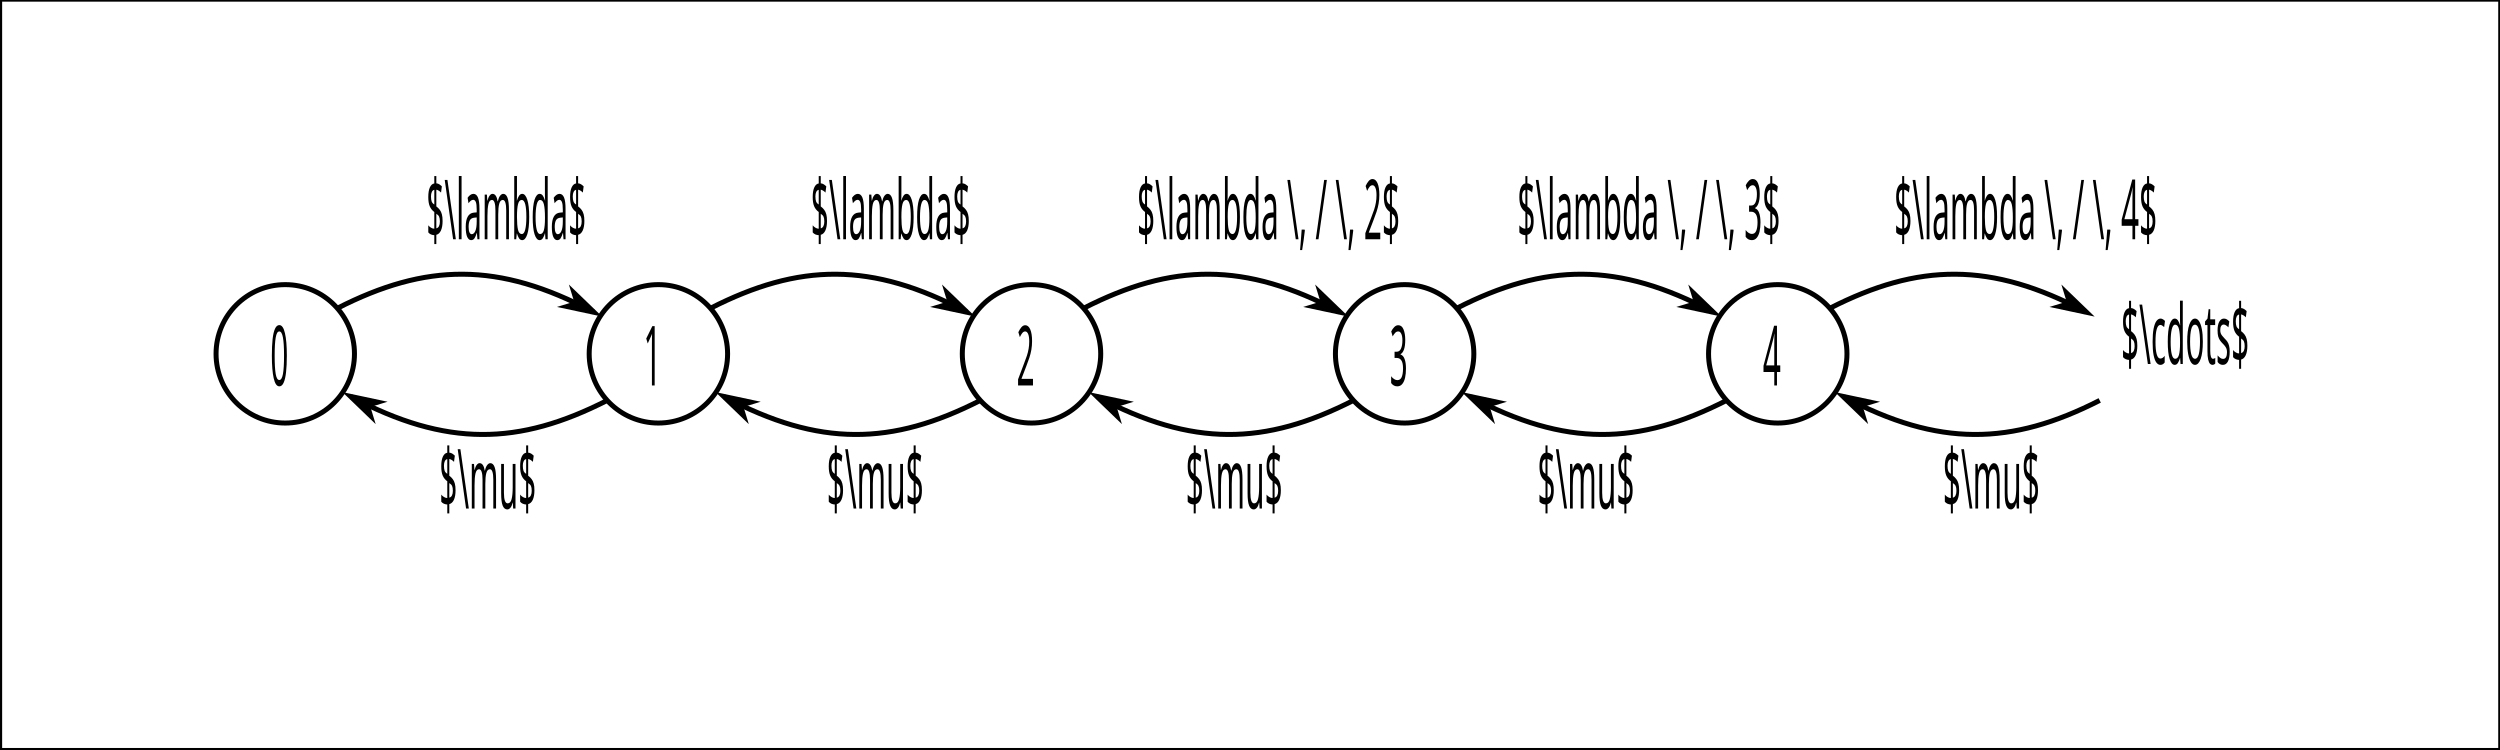
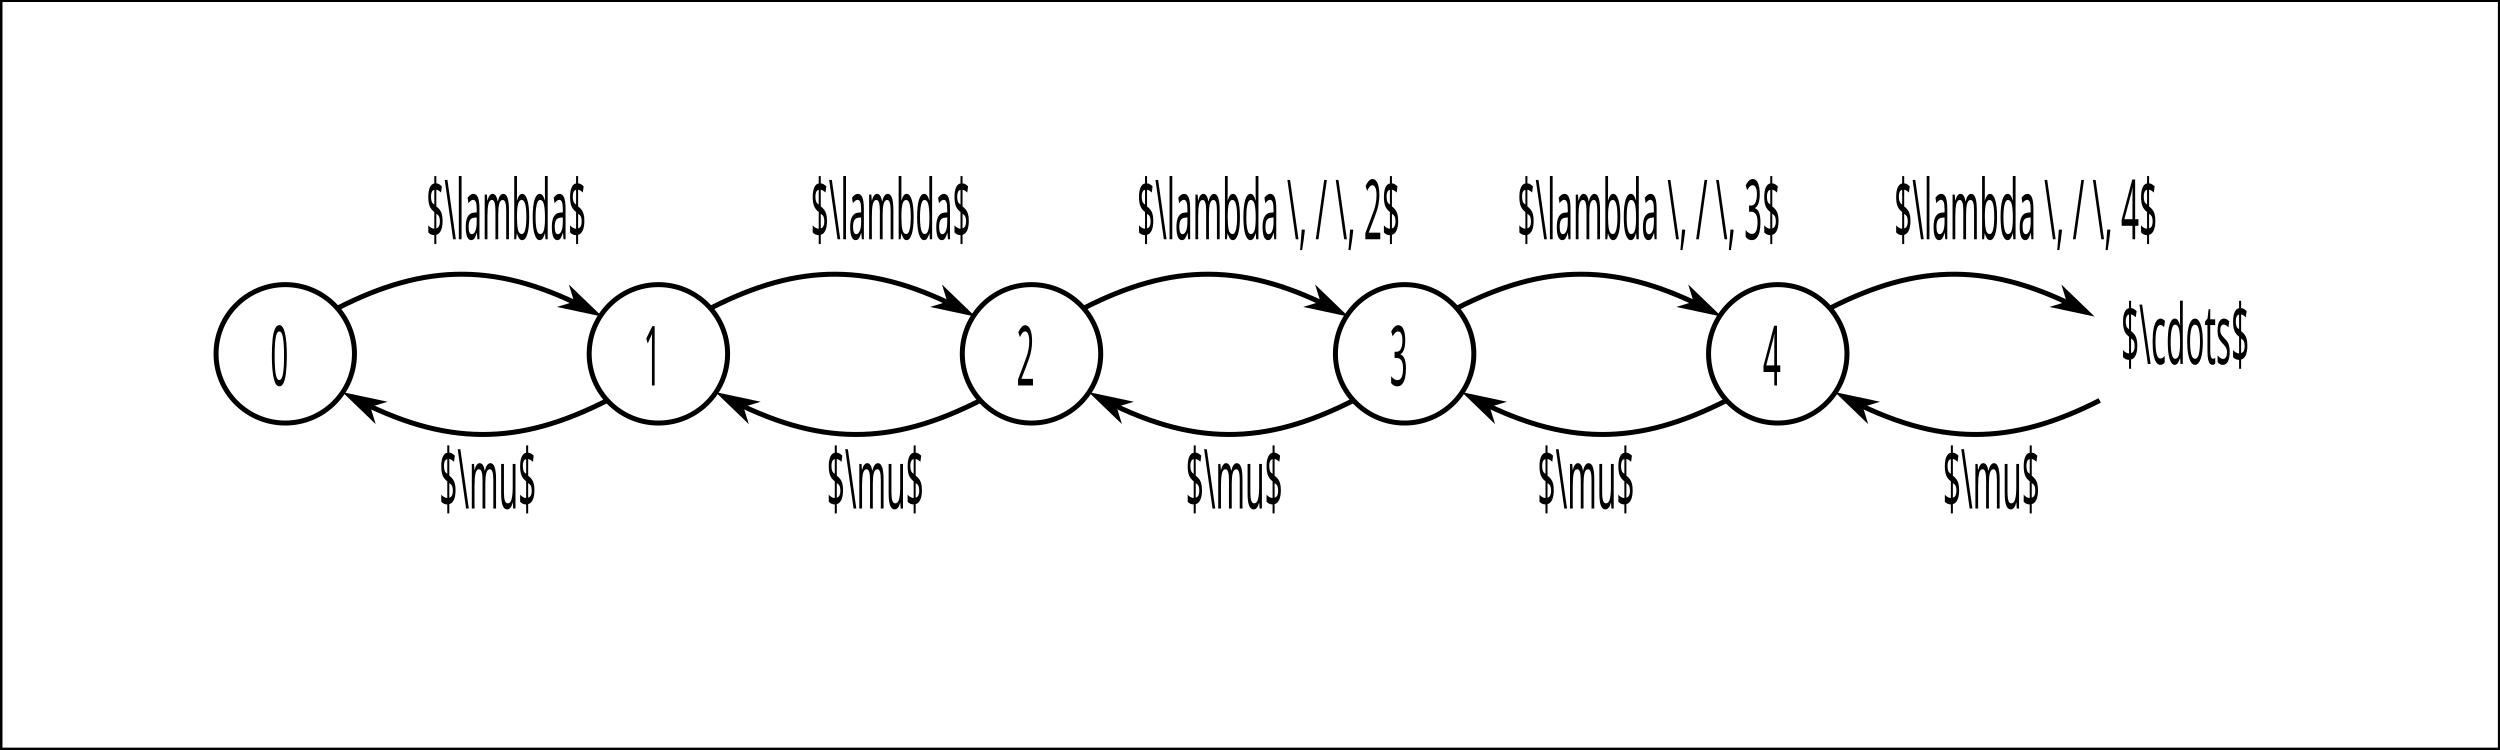
<svg xmlns="http://www.w3.org/2000/svg" width="500" height="150" viewBox="0 0 500 150" id="svg2" version="1.1">
  <defs id="defs4">
    <marker orient="auto" refY="0" refX="0" id="marker16080" style="overflow:visible">
      <path id="path16082" d="M 0,0 5,-5 -12.5,0 5,5 0,0 Z" style="fill:#000000;fill-opacity:1;fill-rule:evenodd;stroke:#000000;stroke-width:1pt;stroke-opacity:1" transform="matrix(-0.4,0,0,-0.4,-4,0)" />
    </marker>
    <marker style="overflow:visible" id="marker15424" refX="0" refY="0" orient="auto">
      <path transform="matrix(-0.4,0,0,-0.4,-4,0)" style="fill:#000000;fill-opacity:1;fill-rule:evenodd;stroke:#000000;stroke-width:1pt;stroke-opacity:1" d="M 0,0 5,-5 -12.5,0 5,5 0,0 Z" id="path15426" />
    </marker>
    <marker orient="auto" refY="0" refX="0" id="marker14822" style="overflow:visible">
      <path id="path14824" d="M 0,0 5,-5 -12.5,0 5,5 0,0 Z" style="fill:#000000;fill-opacity:1;fill-rule:evenodd;stroke:#000000;stroke-width:1pt;stroke-opacity:1" transform="matrix(-0.4,0,0,-0.4,-4,0)" />
    </marker>
    <marker style="overflow:visible" id="marker14322" refX="0" refY="0" orient="auto">
      <path transform="matrix(-0.4,0,0,-0.4,-4,0)" style="fill:#000000;fill-opacity:1;fill-rule:evenodd;stroke:#000000;stroke-width:1pt;stroke-opacity:1" d="M 0,0 5,-5 -12.5,0 5,5 0,0 Z" id="path14324" />
    </marker>
    <marker style="overflow:visible" id="marker13522" refX="0" refY="0" orient="auto">
      <path transform="matrix(-0.4,0,0,-0.4,-4,0)" style="fill:#000000;fill-opacity:1;fill-rule:evenodd;stroke:#000000;stroke-width:1pt;stroke-opacity:1" d="M 0,0 5,-5 -12.5,0 5,5 0,0 Z" id="path13524" />
    </marker>
    <marker orient="auto" refY="0" refX="0" id="marker6674" style="overflow:visible">
      <path id="path6676" d="M 0,0 5,-5 -12.5,0 5,5 0,0 Z" style="fill:#000000;fill-opacity:1;fill-rule:evenodd;stroke:#000000;stroke-width:1pt;stroke-opacity:1" transform="matrix(-0.4,0,0,-0.4,-4,0)" />
    </marker>
    <marker orient="auto" refY="0" refX="0" id="marker5603" style="overflow:visible">
      <path id="path5605" d="M 0,0 5,-5 -12.5,0 5,5 0,0 Z" style="fill:#000000;fill-opacity:1;fill-rule:evenodd;stroke:#000000;stroke-width:1pt;stroke-opacity:1" transform="matrix(-0.4,0,0,-0.4,-4,0)" />
    </marker>
    <marker orient="auto" refY="0" refX="0" id="marker4771" style="overflow:visible">
      <path id="path4773" d="M 0,0 5,-5 -12.5,0 5,5 0,0 Z" style="fill:#000000;fill-opacity:1;fill-rule:evenodd;stroke:#000000;stroke-width:1pt;stroke-opacity:1" transform="matrix(-0.4,0,0,-0.4,-4,0)" />
    </marker>
    <marker orient="auto" refY="0.0" refX="0.0" id="Arrow1Mend" style="overflow:visible;">
      <path id="path4474" d="M 0.0,0.0 L 5.0,-5.0 L -12.5,0.0 L 5.0,5.0 L 0.0,0.0 z " style="fill-rule:evenodd;stroke:#000000;stroke-width:1.0pt;" transform="scale(0.4) rotate(180) translate(10,0)" />
    </marker>
    <marker style="overflow:visible" id="marker4349" refX="0" refY="0" orient="auto">
      <path transform="matrix(-0.4,0,0,-0.4,-4,0)" style="fill:#000000;fill-opacity:1;fill-rule:evenodd;stroke:#000000;stroke-width:1pt;stroke-opacity:1" d="M 0,0 5,-5 -12.5,0 5,5 0,0 Z" id="path4351" />
    </marker>
    <marker style="overflow:visible" id="marker4297" refX="0" refY="0" orient="auto">
      <path transform="matrix(-0.4,0,0,-0.4,-4,0)" style="fill:#000000;fill-opacity:1;fill-rule:evenodd;stroke:#000000;stroke-width:1pt;stroke-opacity:1" d="M 0,0 5,-5 -12.5,0 5,5 0,0 Z" id="path4299" />
    </marker>
    <marker style="overflow:visible" id="marker4245" refX="0" refY="0" orient="auto">
      <path transform="matrix(-0.4,0,0,-0.4,-4,0)" style="fill:#000000;fill-opacity:1;fill-rule:evenodd;stroke:#000000;stroke-width:1pt;stroke-opacity:1" d="M 0,0 5,-5 -12.5,0 5,5 0,0 Z" id="path4247" />
    </marker>
    <marker style="overflow:visible" id="marker7039" refX="0" refY="0" orient="auto">
      <path transform="matrix(-0.4,0,0,-0.4,-4,0)" style="fill:#000000;fill-opacity:1;fill-rule:evenodd;stroke:#000000;stroke-width:1pt;stroke-opacity:1" d="M 0,0 5,-5 -12.5,0 5,5 0,0 Z" id="path7041" />
    </marker>
    <marker orient="auto" refY="0" refX="0" id="Arrow1Send" style="overflow:visible">
      <path id="path4180" d="M 0,0 5,-5 -12.5,0 5,5 0,0 Z" style="fill:#000000;fill-opacity:1;fill-rule:evenodd;stroke:#000000;stroke-width:1pt;stroke-opacity:1" transform="matrix(-0.2,0,0,-0.2,-1.2,0)" />
    </marker>
    <marker orient="auto" refY="0" refX="0" id="Arrow1Lend" style="overflow:visible">
      <path id="path4168" d="M 0,0 5,-5 -12.5,0 5,5 0,0 Z" style="fill:#000000;fill-opacity:1;fill-rule:evenodd;stroke:#000000;stroke-width:1pt;stroke-opacity:1" transform="matrix(-0.8,0,0,-0.8,-10,0)" />
    </marker>
  </defs>
  <g id="layer1" transform="translate(0,-902.3622)">
-     <rect style="fill:none;fill-opacity:1;stroke:#000000;stroke-width:0.866;stroke-miterlimit:4;stroke-dasharray:none;stroke-dashoffset:0;stroke-opacity:1" id="rect4520" width="500.082" height="150.129" x="-0.005" y="902.261" ry="0" />
+     <rect style="fill:none;fill-opacity:1;stroke:#000000;stroke-width:1;stroke-miterlimit:4;stroke-dasharray:none;stroke-dashoffset:0;stroke-opacity:1" id="rect4520" width="500.082" height="150.129" x="-0.005" y="902.261" ry="0" />
    <path style="fill:none;fill-rule:evenodd;stroke:#000000;stroke-width:1px;stroke-linecap:butt;stroke-linejoin:miter;stroke-opacity:1;marker-end:url(#marker5603)" d="m 67.469,964.015 c 17.692,-9.028 32.182,-9.38 51.22,0.74" id="path4862" />
    <g id="g6669" transform="translate(25.75889,-5.050763)">
      <circle r="13.841" cy="978.179" cx="31.293" id="path4157" style="fill:none;fill-opacity:1;stroke:#000000;stroke-width:1;stroke-miterlimit:4;stroke-dasharray:none;stroke-dashoffset:0;stroke-opacity:1" />
      <text transform="scale(0.6160376,1.623277)" id="text4513" y="606.495" x="45.949" style="font-style:normal;font-weight:normal;font-size:10.255px;line-height:125%;font-family:sans-serif;letter-spacing:0px;word-spacing:0px;fill:#000000;fill-opacity:1;stroke:none;stroke-width:1px;stroke-linecap:butt;stroke-linejoin:miter;stroke-opacity:1" xml:space="preserve">
        <tspan y="606.495" x="45.949" id="tspan4515">0</tspan>
      </text>
    </g>
    <text transform="scale(0.6160376,1.623277)" id="text7027" y="585.37" x="138.408" style="font-style:normal;font-weight:normal;font-size:10.255px;line-height:125%;font-family:sans-serif;letter-spacing:0px;word-spacing:0px;fill:#000000;fill-opacity:1;stroke:none;stroke-width:1px;stroke-linecap:butt;stroke-linejoin:miter;stroke-opacity:1" xml:space="preserve">
      <tspan y="585.37" x="138.408" id="tspan7029">$\lambda$</tspan>
    </text>
    <text xml:space="preserve" style="font-style:normal;font-weight:normal;font-size:10.255px;line-height:125%;font-family:sans-serif;letter-spacing:0px;word-spacing:0px;fill:#000000;fill-opacity:1;stroke:none;stroke-width:1px;stroke-linecap:butt;stroke-linejoin:miter;stroke-opacity:1" x="142.619" y="618.543" id="text3576" transform="scale(0.6160376,1.623277)">
      <tspan id="tspan3578" x="142.619" y="618.543">$\mu$</tspan>
    </text>
    <text transform="scale(0.6160376,1.623277)" id="text3630" y="600.738" x="688.614" style="font-style:normal;font-weight:normal;font-size:10.255px;line-height:125%;font-family:sans-serif;letter-spacing:0px;word-spacing:0px;fill:#000000;fill-opacity:1;stroke:none;stroke-width:1px;stroke-linecap:butt;stroke-linejoin:miter;stroke-opacity:1" xml:space="preserve">
      <tspan y="600.738" x="688.614" id="tspan3632">$\cdots$</tspan>
    </text>
    <g id="g6816" transform="translate(100.3839,-5.050763)">
      <circle style="fill:none;fill-opacity:1;stroke:#000000;stroke-width:1;stroke-miterlimit:4;stroke-dasharray:none;stroke-dashoffset:0;stroke-opacity:1" id="circle6818" cx="31.293" cy="978.179" r="13.841" />
      <text xml:space="preserve" style="font-style:normal;font-weight:normal;font-size:10.255px;line-height:125%;font-family:sans-serif;letter-spacing:0px;word-spacing:0px;fill:#000000;fill-opacity:1;stroke:none;stroke-width:1px;stroke-linecap:butt;stroke-linejoin:miter;stroke-opacity:1" x="45.949" y="606.495" id="text6820" transform="scale(0.6160376,1.623277)">
        <tspan id="tspan6822" x="45.949" y="606.495">1</tspan>
      </text>
    </g>
    <g transform="translate(175.0089,-5.050763)" id="g6824">
      <circle r="13.841" cy="978.179" cx="31.293" id="circle6826" style="fill:none;fill-opacity:1;stroke:#000000;stroke-width:1;stroke-miterlimit:4;stroke-dasharray:none;stroke-dashoffset:0;stroke-opacity:1" />
      <text transform="scale(0.6160376,1.623277)" id="text6828" y="606.495" x="45.949" style="font-style:normal;font-weight:normal;font-size:10.255px;line-height:125%;font-family:sans-serif;letter-spacing:0px;word-spacing:0px;fill:#000000;fill-opacity:1;stroke:none;stroke-width:1px;stroke-linecap:butt;stroke-linejoin:miter;stroke-opacity:1" xml:space="preserve">
        <tspan y="606.495" x="45.949" id="tspan6830">2</tspan>
      </text>
    </g>
    <g id="g6832" transform="translate(249.6339,-5.050763)">
      <circle style="fill:none;fill-opacity:1;stroke:#000000;stroke-width:1;stroke-miterlimit:4;stroke-dasharray:none;stroke-dashoffset:0;stroke-opacity:1" id="circle6834" cx="31.293" cy="978.179" r="13.841" />
      <text xml:space="preserve" style="font-style:normal;font-weight:normal;font-size:10.255px;line-height:125%;font-family:sans-serif;letter-spacing:0px;word-spacing:0px;fill:#000000;fill-opacity:1;stroke:none;stroke-width:1px;stroke-linecap:butt;stroke-linejoin:miter;stroke-opacity:1" x="45.949" y="606.495" id="text6836" transform="scale(0.6160376,1.623277)">
        <tspan id="tspan6838" x="45.949" y="606.495">3</tspan>
      </text>
    </g>
    <g transform="translate(324.259,-5.050763)" id="g6840">
      <circle r="13.841" cy="978.179" cx="31.293" id="circle6842" style="fill:none;fill-opacity:1;stroke:#000000;stroke-width:1;stroke-miterlimit:4;stroke-dasharray:none;stroke-dashoffset:0;stroke-opacity:1" />
      <text transform="scale(0.6160376,1.623277)" id="text6844" y="606.495" x="45.949" style="font-style:normal;font-weight:normal;font-size:10.255px;line-height:125%;font-family:sans-serif;letter-spacing:0px;word-spacing:0px;fill:#000000;fill-opacity:1;stroke:none;stroke-width:1px;stroke-linecap:butt;stroke-linejoin:miter;stroke-opacity:1" xml:space="preserve">
        <tspan y="606.495" x="45.949" id="tspan6846">4</tspan>
      </text>
    </g>
    <path id="path13520" d="m 121.442,982.445 c -17.692,9.028 -32.182,9.38 -51.22,-0.74" style="fill:none;fill-rule:evenodd;stroke:#000000;stroke-width:1px;stroke-linecap:butt;stroke-linejoin:miter;stroke-opacity:1;marker-end:url(#marker13522)" />
    <path id="path14318" d="m 142.094,964.015 c 17.692,-9.028 32.182,-9.38 51.22,0.74" style="fill:none;fill-rule:evenodd;stroke:#000000;stroke-width:1px;stroke-linecap:butt;stroke-linejoin:miter;stroke-opacity:1;marker-end:url(#marker14322)" />
    <path style="fill:none;fill-rule:evenodd;stroke:#000000;stroke-width:1px;stroke-linecap:butt;stroke-linejoin:miter;stroke-opacity:1;marker-end:url(#marker13522)" d="m 196.066,982.445 c -17.692,9.028 -32.182,9.38 -51.22,-0.74" id="path14320" />
    <path style="fill:none;fill-rule:evenodd;stroke:#000000;stroke-width:1px;stroke-linecap:butt;stroke-linejoin:miter;stroke-opacity:1;marker-end:url(#marker14822)" d="m 216.719,964.015 c 17.692,-9.028 32.182,-9.38 51.22,0.74" id="path14818" />
    <path id="path14820" d="m 270.691,982.445 c -17.692,9.028 -32.182,9.38 -51.22,-0.74" style="fill:none;fill-rule:evenodd;stroke:#000000;stroke-width:1px;stroke-linecap:butt;stroke-linejoin:miter;stroke-opacity:1;marker-end:url(#marker13522)" />
    <path id="path15420" d="m 291.344,964.015 c 17.692,-9.028 32.182,-9.38 51.22,0.74" style="fill:none;fill-rule:evenodd;stroke:#000000;stroke-width:1px;stroke-linecap:butt;stroke-linejoin:miter;stroke-opacity:1;marker-end:url(#marker15424)" />
    <path style="fill:none;fill-rule:evenodd;stroke:#000000;stroke-width:1px;stroke-linecap:butt;stroke-linejoin:miter;stroke-opacity:1;marker-end:url(#marker13522)" d="m 345.316,982.445 c -17.692,9.028 -32.182,9.38 -51.22,-0.74" id="path15422" />
    <path style="fill:none;fill-rule:evenodd;stroke:#000000;stroke-width:1px;stroke-linecap:butt;stroke-linejoin:miter;stroke-opacity:1;marker-end:url(#marker16080)" d="m 365.969,964.015 c 17.692,-9.028 32.182,-9.38 51.22,0.74" id="path16076" />
    <path id="path16078" d="m 419.942,982.445 c -17.692,9.028 -32.182,9.38 -51.22,-0.74" style="fill:none;fill-rule:evenodd;stroke:#000000;stroke-width:1px;stroke-linecap:butt;stroke-linejoin:miter;stroke-opacity:1;marker-end:url(#marker13522)" />
    <text xml:space="preserve" style="font-style:normal;font-weight:normal;font-size:10.255px;line-height:125%;font-family:sans-serif;letter-spacing:0px;word-spacing:0px;fill:#000000;fill-opacity:1;stroke:none;stroke-width:1px;stroke-linecap:butt;stroke-linejoin:miter;stroke-opacity:1" x="263.21" y="585.37" id="text16714" transform="scale(0.6160376,1.623277)">
      <tspan id="tspan16716" x="263.21" y="585.37">$\lambda$</tspan>
    </text>
    <text transform="scale(0.6160376,1.623277)" id="text16718" y="618.543" x="268.423" style="font-style:normal;font-weight:normal;font-size:10.255px;line-height:125%;font-family:sans-serif;letter-spacing:0px;word-spacing:0px;fill:#000000;fill-opacity:1;stroke:none;stroke-width:1px;stroke-linecap:butt;stroke-linejoin:miter;stroke-opacity:1" xml:space="preserve">
      <tspan y="618.543" x="268.423" id="tspan16720">$\mu$</tspan>
    </text>
    <text transform="scale(0.6160376,1.623277)" id="text16722" y="585.37" x="369.145" style="font-style:normal;font-weight:normal;font-size:10.255px;line-height:125%;font-family:sans-serif;letter-spacing:0px;word-spacing:0px;fill:#000000;fill-opacity:1;stroke:none;stroke-width:1px;stroke-linecap:butt;stroke-linejoin:miter;stroke-opacity:1" xml:space="preserve">
      <tspan y="585.37" x="369.145" id="tspan16724">$\lambda \, / \, 2$</tspan>
    </text>
    <text xml:space="preserve" style="font-style:normal;font-weight:normal;font-size:10.255px;line-height:125%;font-family:sans-serif;letter-spacing:0px;word-spacing:0px;fill:#000000;fill-opacity:1;stroke:none;stroke-width:1px;stroke-linecap:butt;stroke-linejoin:miter;stroke-opacity:1" x="384.951" y="618.543" id="text16726" transform="scale(0.6160376,1.623277)">
      <tspan id="tspan16728" x="384.951" y="618.543">$\mu$</tspan>
    </text>
    <text xml:space="preserve" style="font-style:normal;font-weight:normal;font-size:10.255px;line-height:125%;font-family:sans-serif;letter-spacing:0px;word-spacing:0px;fill:#000000;fill-opacity:1;stroke:none;stroke-width:1px;stroke-linecap:butt;stroke-linejoin:miter;stroke-opacity:1" x="492.63" y="585.37" id="text16730" transform="scale(0.6160376,1.623277)">
      <tspan id="tspan16732" x="492.63" y="585.37">$\lambda \, / \, 3$</tspan>
    </text>
    <text transform="scale(0.6160376,1.623277)" id="text16734" y="618.543" x="499.16" style="font-style:normal;font-weight:normal;font-size:10.255px;line-height:125%;font-family:sans-serif;letter-spacing:0px;word-spacing:0px;fill:#000000;fill-opacity:1;stroke:none;stroke-width:1px;stroke-linecap:butt;stroke-linejoin:miter;stroke-opacity:1" xml:space="preserve">
      <tspan y="618.543" x="499.16" id="tspan16736">$\mu$</tspan>
    </text>
    <text transform="scale(0.6160376,1.623277)" id="text16738" y="585.37" x="614.956" style="font-style:normal;font-weight:normal;font-size:10.255px;line-height:125%;font-family:sans-serif;letter-spacing:0px;word-spacing:0px;fill:#000000;fill-opacity:1;stroke:none;stroke-width:1px;stroke-linecap:butt;stroke-linejoin:miter;stroke-opacity:1" xml:space="preserve">
      <tspan y="585.37" x="614.956" id="tspan16740">$\lambda \, / \, 4$</tspan>
    </text>
    <text xml:space="preserve" style="font-style:normal;font-weight:normal;font-size:10.255px;line-height:125%;font-family:sans-serif;letter-spacing:0px;word-spacing:0px;fill:#000000;fill-opacity:1;stroke:none;stroke-width:1px;stroke-linecap:butt;stroke-linejoin:miter;stroke-opacity:1" x="630.761" y="618.543" id="text16742" transform="scale(0.6160376,1.623277)">
      <tspan id="tspan16744" x="630.761" y="618.543">$\mu$</tspan>
    </text>
  </g>
</svg>
